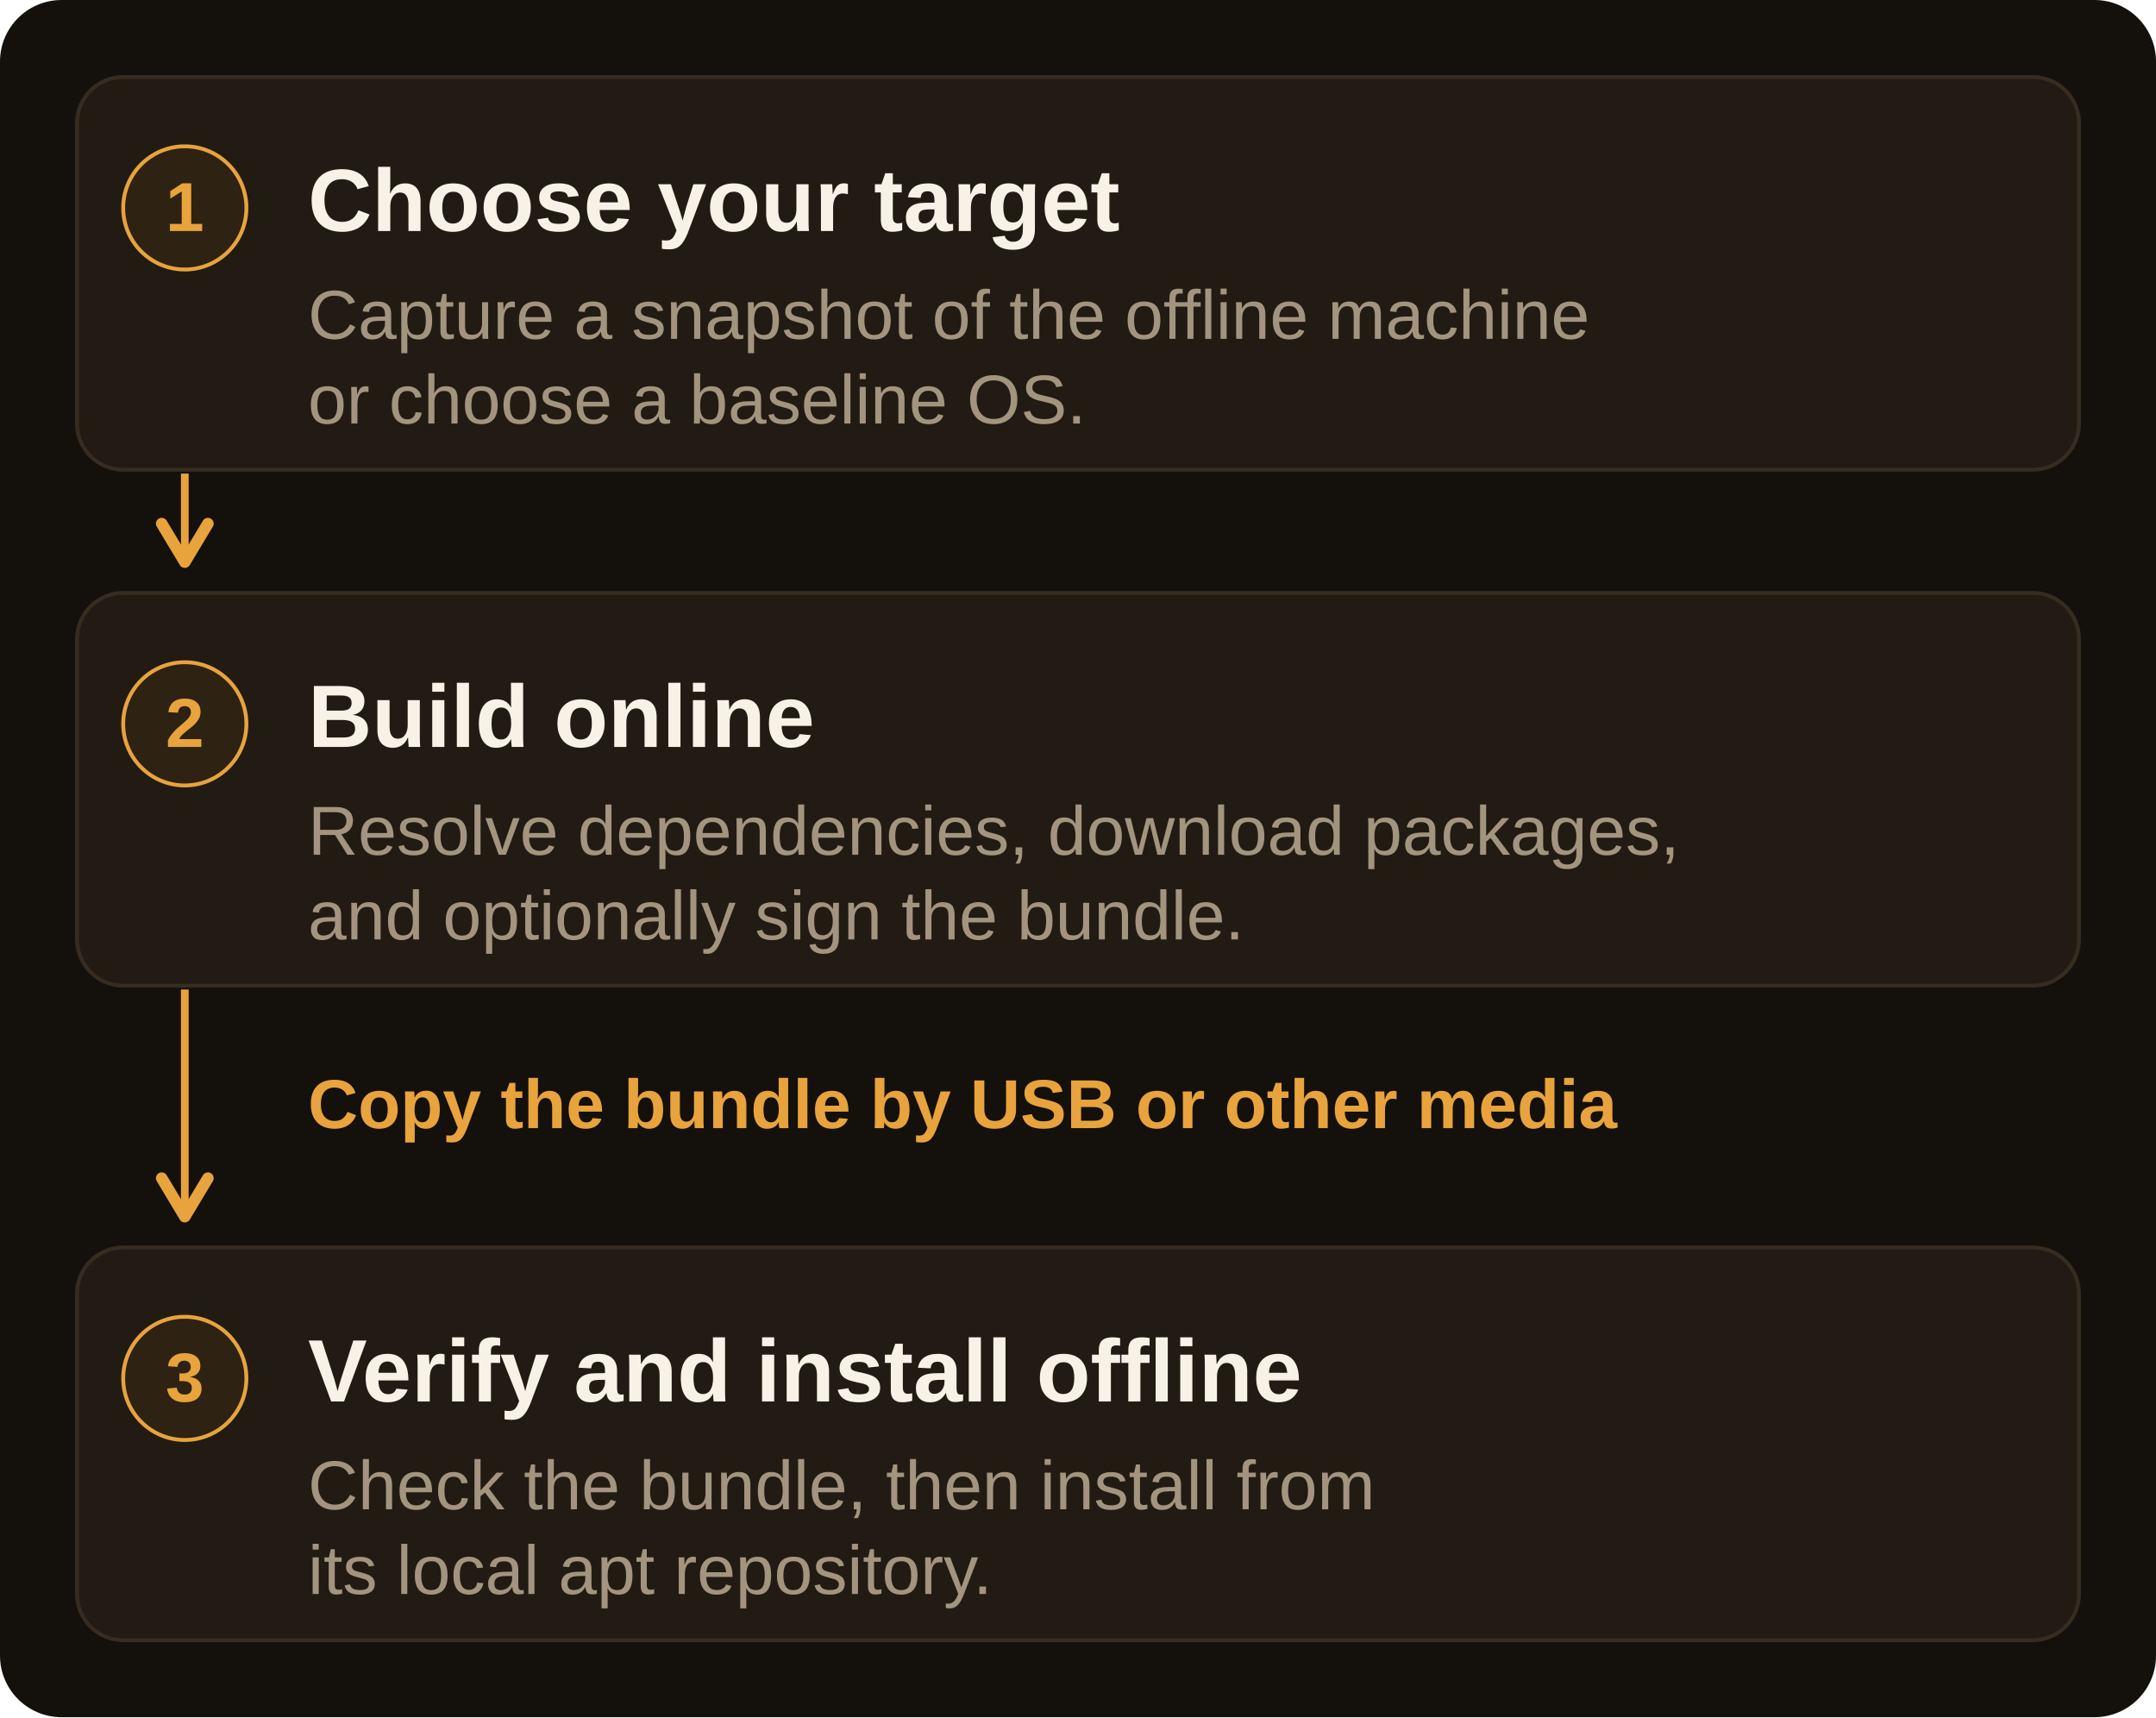
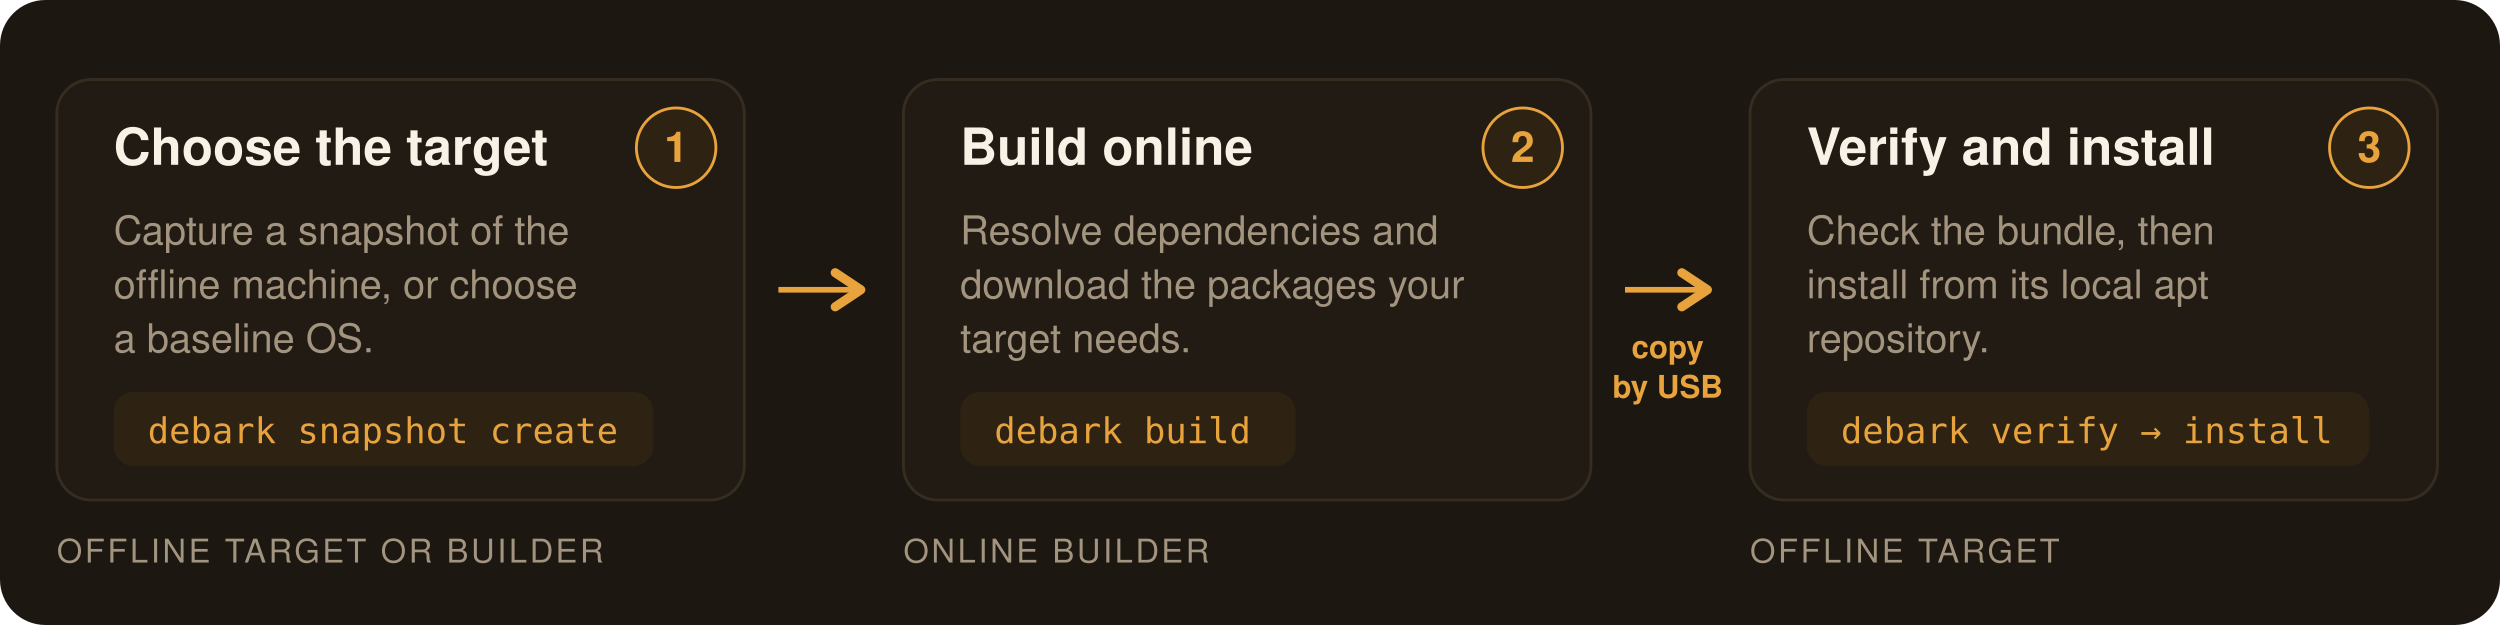
- <svg xmlns="http://www.w3.org/2000/svg" viewBox="0 0 560 446" role="img" aria-labelledby="title desc">
+ <svg xmlns="http://www.w3.org/2000/svg" viewBox="0 0 880 220" role="img" aria-labelledby="title desc">
  <defs>
-     <marker id="arrow" markerWidth="8" markerHeight="8" refX="6" refY="4" orient="auto">
-       <path d="M1 1 L6 4 L1 7" fill="none" stroke="#e8a33d" stroke-width="1.5" stroke-linecap="round" stroke-linejoin="round" />
+     <marker id="arrow" markerWidth="9" markerHeight="9" refX="6" refY="4.5" orient="auto">
+       <path d="M1 1.5 L5.5 4.5 L1 7.5" fill="none" stroke="#e8a33d" stroke-width="1.6" stroke-linecap="round" stroke-linejoin="round" />
    </marker>
  </defs>
-   <rect width="560" height="446" rx="16" fill="#14100c" />
+   <rect width="880" height="220" rx="16" fill="#1c1710" />
  <g fill="#221b13" stroke="#362c20">
-     <rect x="20" y="20" width="520" height="102" rx="12" />
-     <rect x="20" y="154" width="520" height="102" rx="12" />
-     <rect x="20" y="324" width="520" height="102" rx="12" />
+     <rect x="20" y="28" width="242" height="148" rx="12" />
+     <rect x="318" y="28" width="242" height="148" rx="12" />
+     <rect x="616" y="28" width="242" height="148" rx="12" />
+   </g>
+   <g fill="#2e2213" stroke="#e8a33d">
+     <circle cx="238" cy="52" r="14" />
+     <circle cx="536" cy="52" r="14" />
+     <circle cx="834" cy="52" r="14" />
+   </g>
+   <g fill="#2e2213">
+     <rect x="40" y="138" width="190" height="26" rx="7" />
+     <rect x="338" y="138" width="118" height="26" rx="7" />
+     <rect x="636" y="138" width="198" height="26" rx="7" />
  </g>
  <g fill="none" stroke="#e8a33d" stroke-width="2" marker-end="url(#arrow)">
-     <path d="M48 123 V146" />
-     <path d="M48 257 V316" />
+     <path d="M274 102 H304" />
+     <path d="M572 102 H602" />
  </g>
-   <g fill="#2e2213" stroke="#e8a33d">
-     <circle cx="48" cy="54" r="16" />
-     <circle cx="48" cy="188" r="16" />
-     <circle cx="48" cy="358" r="16" />
+   <g font-family="Segoe UI, Helvetica, Arial, sans-serif">
+     <g fill="#e8a33d" font-size="15" font-weight="700" text-anchor="middle">
+       <text x="238" y="57">1</text>
+       <text x="536" y="57">2</text>
+       <text x="834" y="57">3</text>
+     </g>
+     <g fill="#f7f1e6" font-size="18" font-weight="600">
+       <text x="40" y="58">Choose the target</text>
+       <text x="338" y="58">Build online</text>
+       <text x="636" y="58">Verify and install</text>
+     </g>
+     <g fill="#a3947f" font-size="14">
+       <text x="40" y="86">Capture a snapshot of the</text>
+       <text x="40" y="105">offline machine, or choose</text>
+       <text x="40" y="124">a baseline OS.</text>
+       <text x="338" y="86">Resolve dependencies and</text>
+       <text x="338" y="105">download the packages your</text>
+       <text x="338" y="124">target needs.</text>
+       <text x="636" y="86">Check the bundle, then</text>
+       <text x="636" y="105">install from its local apt</text>
+       <text x="636" y="124">repository.</text>
+     </g>
+     <g fill="#a3947f" font-size="11.5" letter-spacing="0.08em">
+       <text x="20" y="198">OFFLINE TARGET OR BUILDER</text>
+       <text x="318" y="198">ONLINE BUILDER</text>
+       <text x="616" y="198">OFFLINE TARGET</text>
+     </g>
+     <g fill="#e8a33d" font-size="11" font-weight="600" text-anchor="middle">
+       <text x="587" y="126">copy</text>
+       <text x="587" y="140">by USB</text>
+     </g>
  </g>
-   <g font-family="Segoe UI, Arial, sans-serif">
-     <g fill="#e8a33d" font-size="18" font-weight="700" text-anchor="middle">
-       <text x="48" y="60">1</text>
-       <text x="48" y="194">2</text>
-       <text x="48" y="364">3</text>
-     </g>
-     <g fill="#f7f1e6" font-size="23" font-weight="600">
-       <text x="80" y="60">Choose your target</text>
-       <text x="80" y="194">Build online</text>
-       <text x="80" y="364">Verify and install offline</text>
-     </g>
-     <g fill="#a3947f" font-size="18">
-       <text x="80" y="88">Capture a snapshot of the offline machine</text>
-       <text x="80" y="110">or choose a baseline OS.</text>
-       <text x="80" y="222">Resolve dependencies, download packages,</text>
-       <text x="80" y="244">and optionally sign the bundle.</text>
-       <text x="80" y="392">Check the bundle, then install from</text>
-       <text x="80" y="414">its local apt repository.</text>
-     </g>
-     <text x="80" y="293" fill="#e8a33d" font-size="18" font-weight="600">Copy the bundle by USB or other media</text>
+   <g font-family="ui-monospace, SFMono-Regular, Menlo, Consolas, monospace" font-size="12.5" fill="#e8a33d">
+     <text x="52" y="156">debark snapshot create</text>
+     <text x="350" y="156">debark build</text>
+     <text x="648" y="156">debark verify → install</text>
  </g>
</svg>
